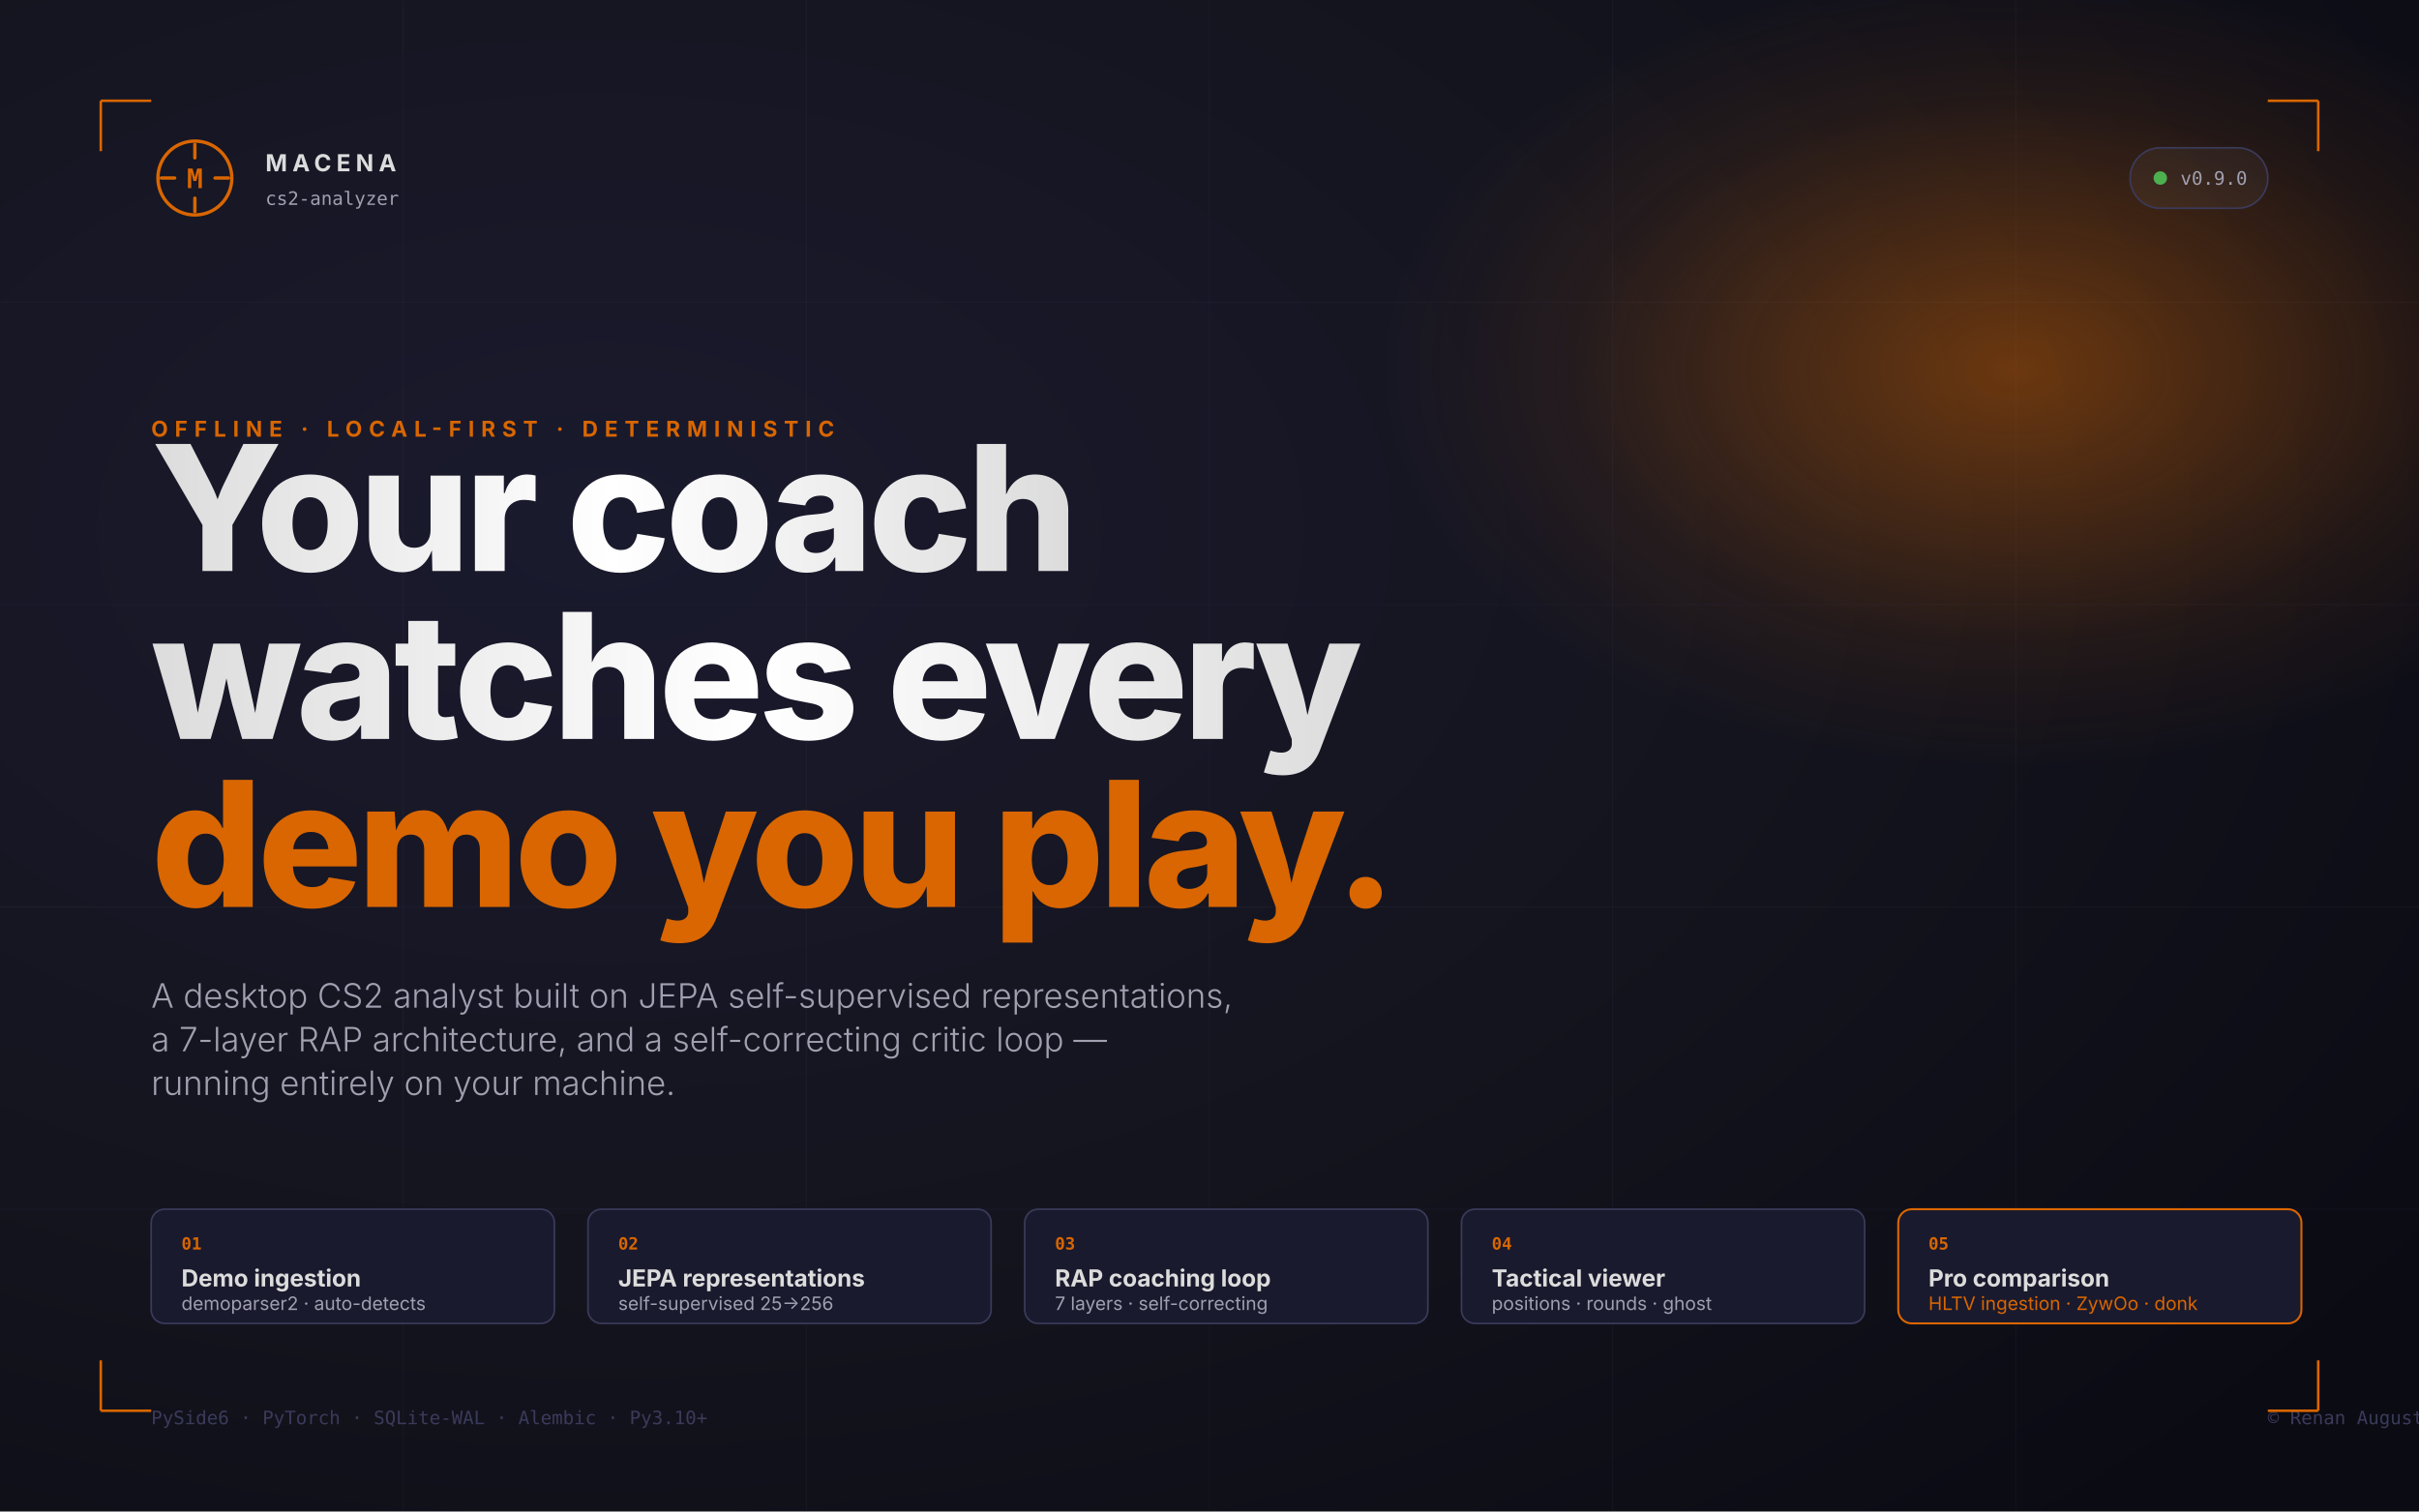
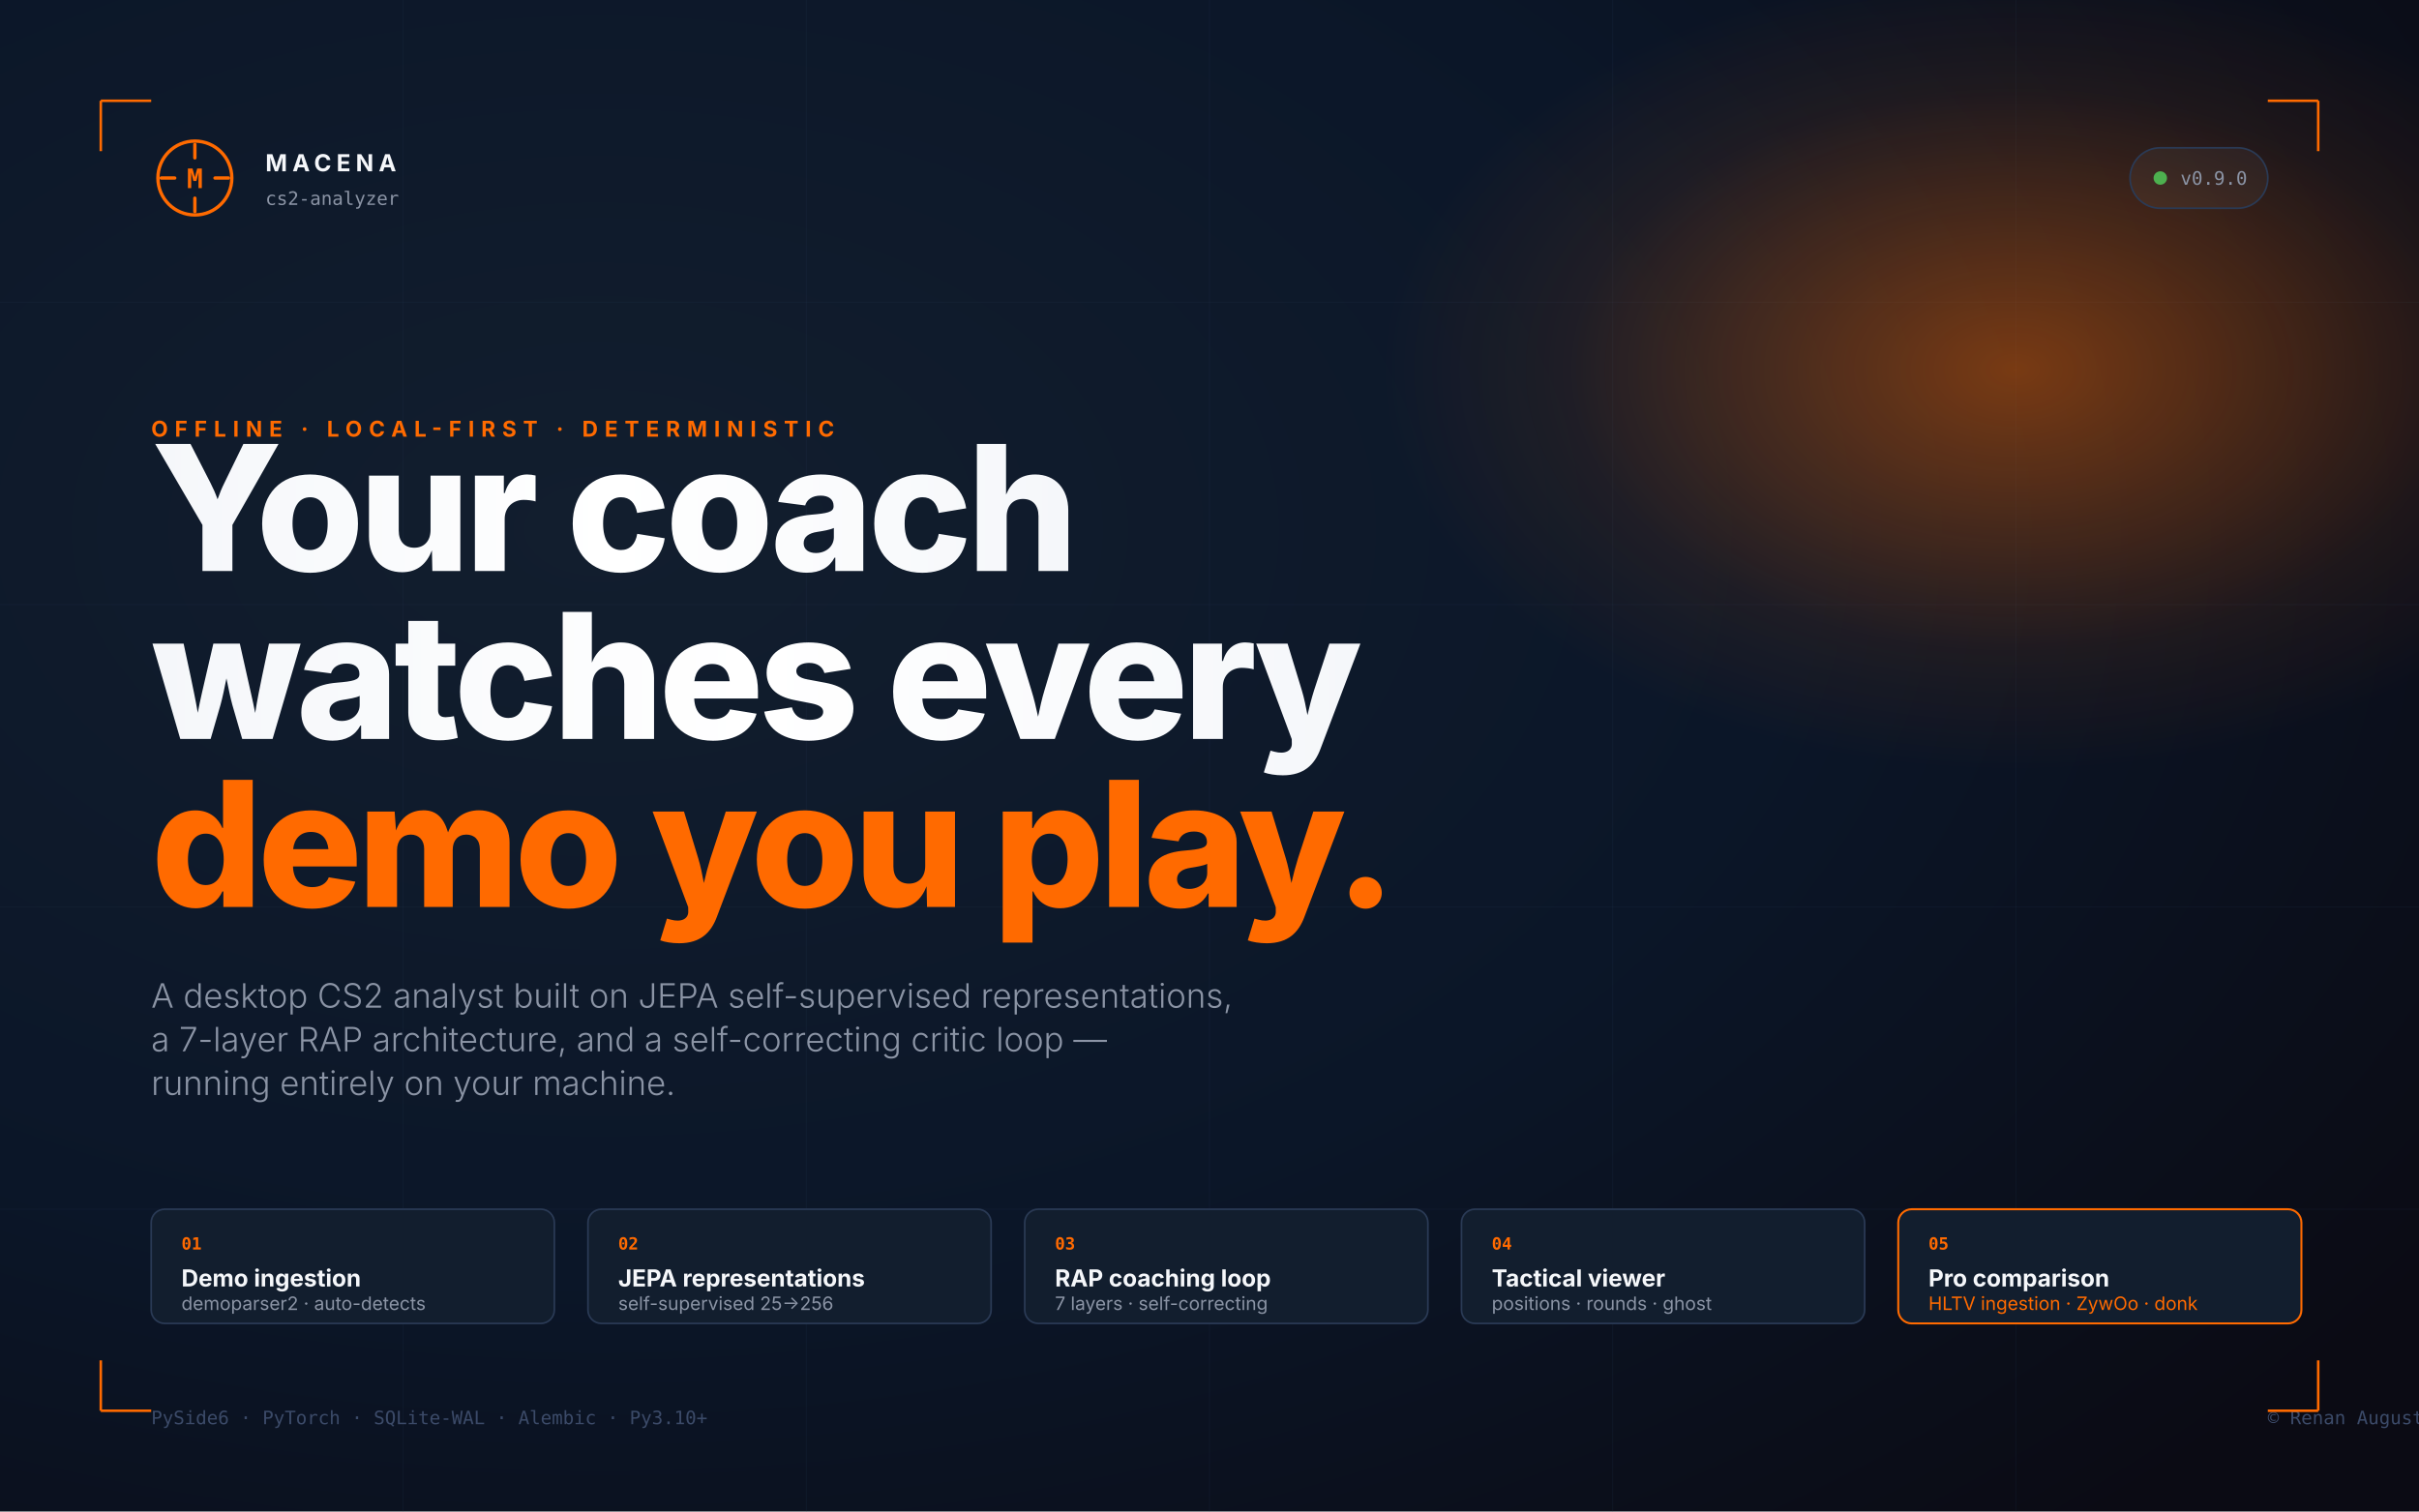
<svg xmlns="http://www.w3.org/2000/svg" viewBox="0 0 1440 900" font-family="Inter, 'Segoe UI', system-ui, sans-serif">
  <defs>
    <radialGradient id="bg01" cx="0.25" cy="0.35" r="0.9">
-       <stop offset="0%" stop-color="#1a1a2e" />
-       <stop offset="55%" stop-color="#14141e" />
+       <stop offset="0%" stop-color="#121E2E" />
+       <stop offset="55%" stop-color="#0B1628" />
      <stop offset="100%" stop-color="#0b0b14" />
    </radialGradient>
    <radialGradient id="accentglow" cx="0.5" cy="0.5" r="0.5">
-       <stop offset="0%" stop-color="#d96600" stop-opacity="0.45" />
-       <stop offset="70%" stop-color="#d96600" stop-opacity="0.08" />
-       <stop offset="100%" stop-color="#d96600" stop-opacity="0" />
+       <stop offset="0%" stop-color="#FF6A00" stop-opacity="0.45" />
+       <stop offset="70%" stop-color="#FF6A00" stop-opacity="0.08" />
+       <stop offset="100%" stop-color="#FF6A00" stop-opacity="0" />
    </radialGradient>
    <linearGradient id="titlegrad" x1="0" x2="1" y1="0" y2="0">
-       <stop offset="0%" stop-color="#dcdcdc" />
+       <stop offset="0%" stop-color="#F5F7FA" />
      <stop offset="50%" stop-color="#ffffff" />
-       <stop offset="100%" stop-color="#dcdcdc" />
+       <stop offset="100%" stop-color="#F5F7FA" />
    </linearGradient>
  </defs>
  <rect width="1440" height="900" fill="url(#bg01)" />
-   <g stroke="rgba(58,58,90,0.18)" stroke-width="0.5">
+   <g stroke="rgba(42, 58, 85,0.18)" stroke-width="0.5">
    <line x1="0" y1="180" x2="1440" y2="180" />
    <line x1="0" y1="360" x2="1440" y2="360" />
    <line x1="0" y1="540" x2="1440" y2="540" />
    <line x1="0" y1="720" x2="1440" y2="720" />
    <line x1="240" y1="0" x2="240" y2="900" />
    <line x1="480" y1="0" x2="480" y2="900" />
    <line x1="720" y1="0" x2="720" y2="900" />
    <line x1="960" y1="0" x2="960" y2="900" />
    <line x1="1200" y1="0" x2="1200" y2="900" />
  </g>
  <ellipse cx="1200" cy="220" rx="380" ry="240" fill="url(#accentglow)" />
  <g transform="translate(90 80)">
    <g>
-       <circle cx="26" cy="26" r="22" fill="none" stroke="#d96600" stroke-width="2" />
-       <line x1="26" y1="6" x2="26" y2="14" stroke="#d96600" stroke-width="2" stroke-linecap="round" />
-       <line x1="26" y1="38" x2="26" y2="46" stroke="#d96600" stroke-width="2" stroke-linecap="round" />
-       <line x1="6" y1="26" x2="14" y2="26" stroke="#d96600" stroke-width="2" stroke-linecap="round" />
-       <line x1="38" y1="26" x2="46" y2="26" stroke="#d96600" stroke-width="2" stroke-linecap="round" />
-       <text x="26" y="32" fill="#d96600" font-size="16" font-weight="800" text-anchor="middle" font-family="'JetBrains Mono', monospace">M</text>
+       <circle cx="26" cy="26" r="22" fill="none" stroke="#FF6A00" stroke-width="2" />
+       <line x1="26" y1="6" x2="26" y2="14" stroke="#FF6A00" stroke-width="2" stroke-linecap="round" />
+       <line x1="26" y1="38" x2="26" y2="46" stroke="#FF6A00" stroke-width="2" stroke-linecap="round" />
+       <line x1="6" y1="26" x2="14" y2="26" stroke="#FF6A00" stroke-width="2" stroke-linecap="round" />
+       <line x1="38" y1="26" x2="46" y2="26" stroke="#FF6A00" stroke-width="2" stroke-linecap="round" />
+       <text x="26" y="32" fill="#FF6A00" font-size="16" font-weight="800" text-anchor="middle" font-family="'JetBrains Mono', monospace">M</text>
    </g>
-     <text x="68" y="22" fill="#dcdcdc" font-size="14" font-weight="700" letter-spacing="3">MACENA</text>
-     <text x="68" y="42" fill="#a0a0b0" font-size="11" font-family="'JetBrains Mono', monospace">cs2-analyzer</text>
+     <text x="68" y="22" fill="#F5F7FA" font-size="14" font-weight="700" letter-spacing="3">MACENA</text>
+     <text x="68" y="42" fill="#8B94A5" font-size="11" font-family="'JetBrains Mono', monospace">cs2-analyzer</text>
    <g transform="translate(1178 8)">
-       <rect width="82" height="36" rx="18" fill="rgba(255,255,255,0.04)" stroke="#3a3a5a" />
+       <rect width="82" height="36" rx="18" fill="rgba(255,255,255,0.04)" stroke="#2A3A55" />
      <circle cx="18" cy="18" r="4" fill="#4db04f" />
-       <text x="30" y="22" fill="#a0a0b0" font-size="11" font-family="'JetBrains Mono', monospace">v0.9.0</text>
+       <text x="30" y="22" fill="#8B94A5" font-size="11" font-family="'JetBrains Mono', monospace">v0.9.0</text>
    </g>
  </g>
  <g transform="translate(90 260)">
-     <text fill="#d96600" font-size="13" font-weight="700" letter-spacing="4">OFFLINE · LOCAL-FIRST · DETERMINISTIC</text>
+     <text fill="#FF6A00" font-size="13" font-weight="700" letter-spacing="4">OFFLINE · LOCAL-FIRST · DETERMINISTIC</text>
    <text y="80" fill="url(#titlegrad)" font-size="104" font-weight="800" letter-spacing="-3">Your coach</text>
    <text y="180" fill="url(#titlegrad)" font-size="104" font-weight="800" letter-spacing="-3">watches every</text>
-     <text y="280" fill="#d96600" font-size="104" font-weight="800" letter-spacing="-3">demo you play.</text>
-     <text y="340" fill="#a0a0b0" font-size="20" font-weight="300">A desktop CS2 analyst built on JEPA self-supervised representations,</text>
-     <text y="366" fill="#a0a0b0" font-size="20" font-weight="300">a 7-layer RAP architecture, and a self-correcting critic loop —</text>
-     <text y="392" fill="#a0a0b0" font-size="20" font-weight="300">running entirely on your machine.</text>
+     <text y="280" fill="#FF6A00" font-size="104" font-weight="800" letter-spacing="-3">demo you play.</text>
+     <text y="340" fill="#8B94A5" font-size="20" font-weight="300">A desktop CS2 analyst built on JEPA self-supervised representations,</text>
+     <text y="366" fill="#8B94A5" font-size="20" font-weight="300">a 7-layer RAP architecture, and a self-correcting critic loop —</text>
+     <text y="392" fill="#8B94A5" font-size="20" font-weight="300">running entirely on your machine.</text>
  </g>
  <g transform="translate(90 720)">
    <g transform="translate(0 0)">
-       <rect width="240" height="68" rx="8" fill="#1a1a2e" stroke="#3a3a5a" />
-       <text x="18" y="24" fill="#d96600" font-size="10" font-weight="700" font-family="'JetBrains Mono', monospace">01</text>
-       <text x="18" y="46" fill="#dcdcdc" font-size="14" font-weight="700">Demo ingestion</text>
-       <text x="18" y="60" fill="#a0a0b0" font-size="11">demoparser2 · auto-detects</text>
+       <rect width="240" height="68" rx="8" fill="#121E2E" stroke="#2A3A55" />
+       <text x="18" y="24" fill="#FF6A00" font-size="10" font-weight="700" font-family="'JetBrains Mono', monospace">01</text>
+       <text x="18" y="46" fill="#F5F7FA" font-size="14" font-weight="700">Demo ingestion</text>
+       <text x="18" y="60" fill="#8B94A5" font-size="11">demoparser2 · auto-detects</text>
    </g>
    <g transform="translate(260 0)">
-       <rect width="240" height="68" rx="8" fill="#1a1a2e" stroke="#3a3a5a" />
-       <text x="18" y="24" fill="#d96600" font-size="10" font-weight="700" font-family="'JetBrains Mono', monospace">02</text>
-       <text x="18" y="46" fill="#dcdcdc" font-size="14" font-weight="700">JEPA representations</text>
-       <text x="18" y="60" fill="#a0a0b0" font-size="11">self-supervised 25→256</text>
+       <rect width="240" height="68" rx="8" fill="#121E2E" stroke="#2A3A55" />
+       <text x="18" y="24" fill="#FF6A00" font-size="10" font-weight="700" font-family="'JetBrains Mono', monospace">02</text>
+       <text x="18" y="46" fill="#F5F7FA" font-size="14" font-weight="700">JEPA representations</text>
+       <text x="18" y="60" fill="#8B94A5" font-size="11">self-supervised 25→256</text>
    </g>
    <g transform="translate(520 0)">
-       <rect width="240" height="68" rx="8" fill="#1a1a2e" stroke="#3a3a5a" />
-       <text x="18" y="24" fill="#d96600" font-size="10" font-weight="700" font-family="'JetBrains Mono', monospace">03</text>
-       <text x="18" y="46" fill="#dcdcdc" font-size="14" font-weight="700">RAP coaching loop</text>
-       <text x="18" y="60" fill="#a0a0b0" font-size="11">7 layers · self-correcting</text>
+       <rect width="240" height="68" rx="8" fill="#121E2E" stroke="#2A3A55" />
+       <text x="18" y="24" fill="#FF6A00" font-size="10" font-weight="700" font-family="'JetBrains Mono', monospace">03</text>
+       <text x="18" y="46" fill="#F5F7FA" font-size="14" font-weight="700">RAP coaching loop</text>
+       <text x="18" y="60" fill="#8B94A5" font-size="11">7 layers · self-correcting</text>
    </g>
    <g transform="translate(780 0)">
-       <rect width="240" height="68" rx="8" fill="#1a1a2e" stroke="#3a3a5a" />
-       <text x="18" y="24" fill="#d96600" font-size="10" font-weight="700" font-family="'JetBrains Mono', monospace">04</text>
-       <text x="18" y="46" fill="#dcdcdc" font-size="14" font-weight="700">Tactical viewer</text>
-       <text x="18" y="60" fill="#a0a0b0" font-size="11">positions · rounds · ghost</text>
+       <rect width="240" height="68" rx="8" fill="#121E2E" stroke="#2A3A55" />
+       <text x="18" y="24" fill="#FF6A00" font-size="10" font-weight="700" font-family="'JetBrains Mono', monospace">04</text>
+       <text x="18" y="46" fill="#F5F7FA" font-size="14" font-weight="700">Tactical viewer</text>
+       <text x="18" y="60" fill="#8B94A5" font-size="11">positions · rounds · ghost</text>
    </g>
    <g transform="translate(1040 0)">
-       <rect width="240" height="68" rx="8" fill="#1a1a2e" stroke="#d96600" stroke-width="1.2" />
-       <text x="18" y="24" fill="#d96600" font-size="10" font-weight="700" font-family="'JetBrains Mono', monospace">05</text>
-       <text x="18" y="46" fill="#dcdcdc" font-size="14" font-weight="700">Pro comparison</text>
-       <text x="18" y="60" fill="#d96600" font-size="11">HLTV ingestion · ZywOo · donk</text>
+       <rect width="240" height="68" rx="8" fill="#121E2E" stroke="#FF6A00" stroke-width="1.2" />
+       <text x="18" y="24" fill="#FF6A00" font-size="10" font-weight="700" font-family="'JetBrains Mono', monospace">05</text>
+       <text x="18" y="46" fill="#F5F7FA" font-size="14" font-weight="700">Pro comparison</text>
+       <text x="18" y="60" fill="#FF6A00" font-size="11">HLTV ingestion · ZywOo · donk</text>
    </g>
  </g>
  <g transform="translate(90 848)">
-     <text fill="#3a3a5a" font-size="11" font-family="'JetBrains Mono', monospace">PySide6 · PyTorch · SQLite-WAL · Alembic · Py3.10+</text>
-     <text x="1260" fill="#3a3a5a" font-size="11" font-family="'JetBrains Mono', monospace">© Renan Augusto Macena</text>
+     <text fill="#3B4A68" font-size="11" font-family="'JetBrains Mono', monospace">PySide6 · PyTorch · SQLite-WAL · Alembic · Py3.10+</text>
+     <text x="1260" fill="#3B4A68" font-size="11" font-family="'JetBrains Mono', monospace">© Renan Augusto Macena</text>
  </g>
-   <g stroke="#d96600" stroke-width="1.5" fill="none">
+   <g stroke="#FF6A00" stroke-width="1.5" fill="none">
    <path d="M60 60 L60 90 M60 60 L90 60" />
    <path d="M1380 60 L1380 90 M1380 60 L1350 60" />
    <path d="M60 840 L60 810 M60 840 L90 840" />
    <path d="M1380 840 L1380 810 M1380 840 L1350 840" />
  </g>
</svg>
